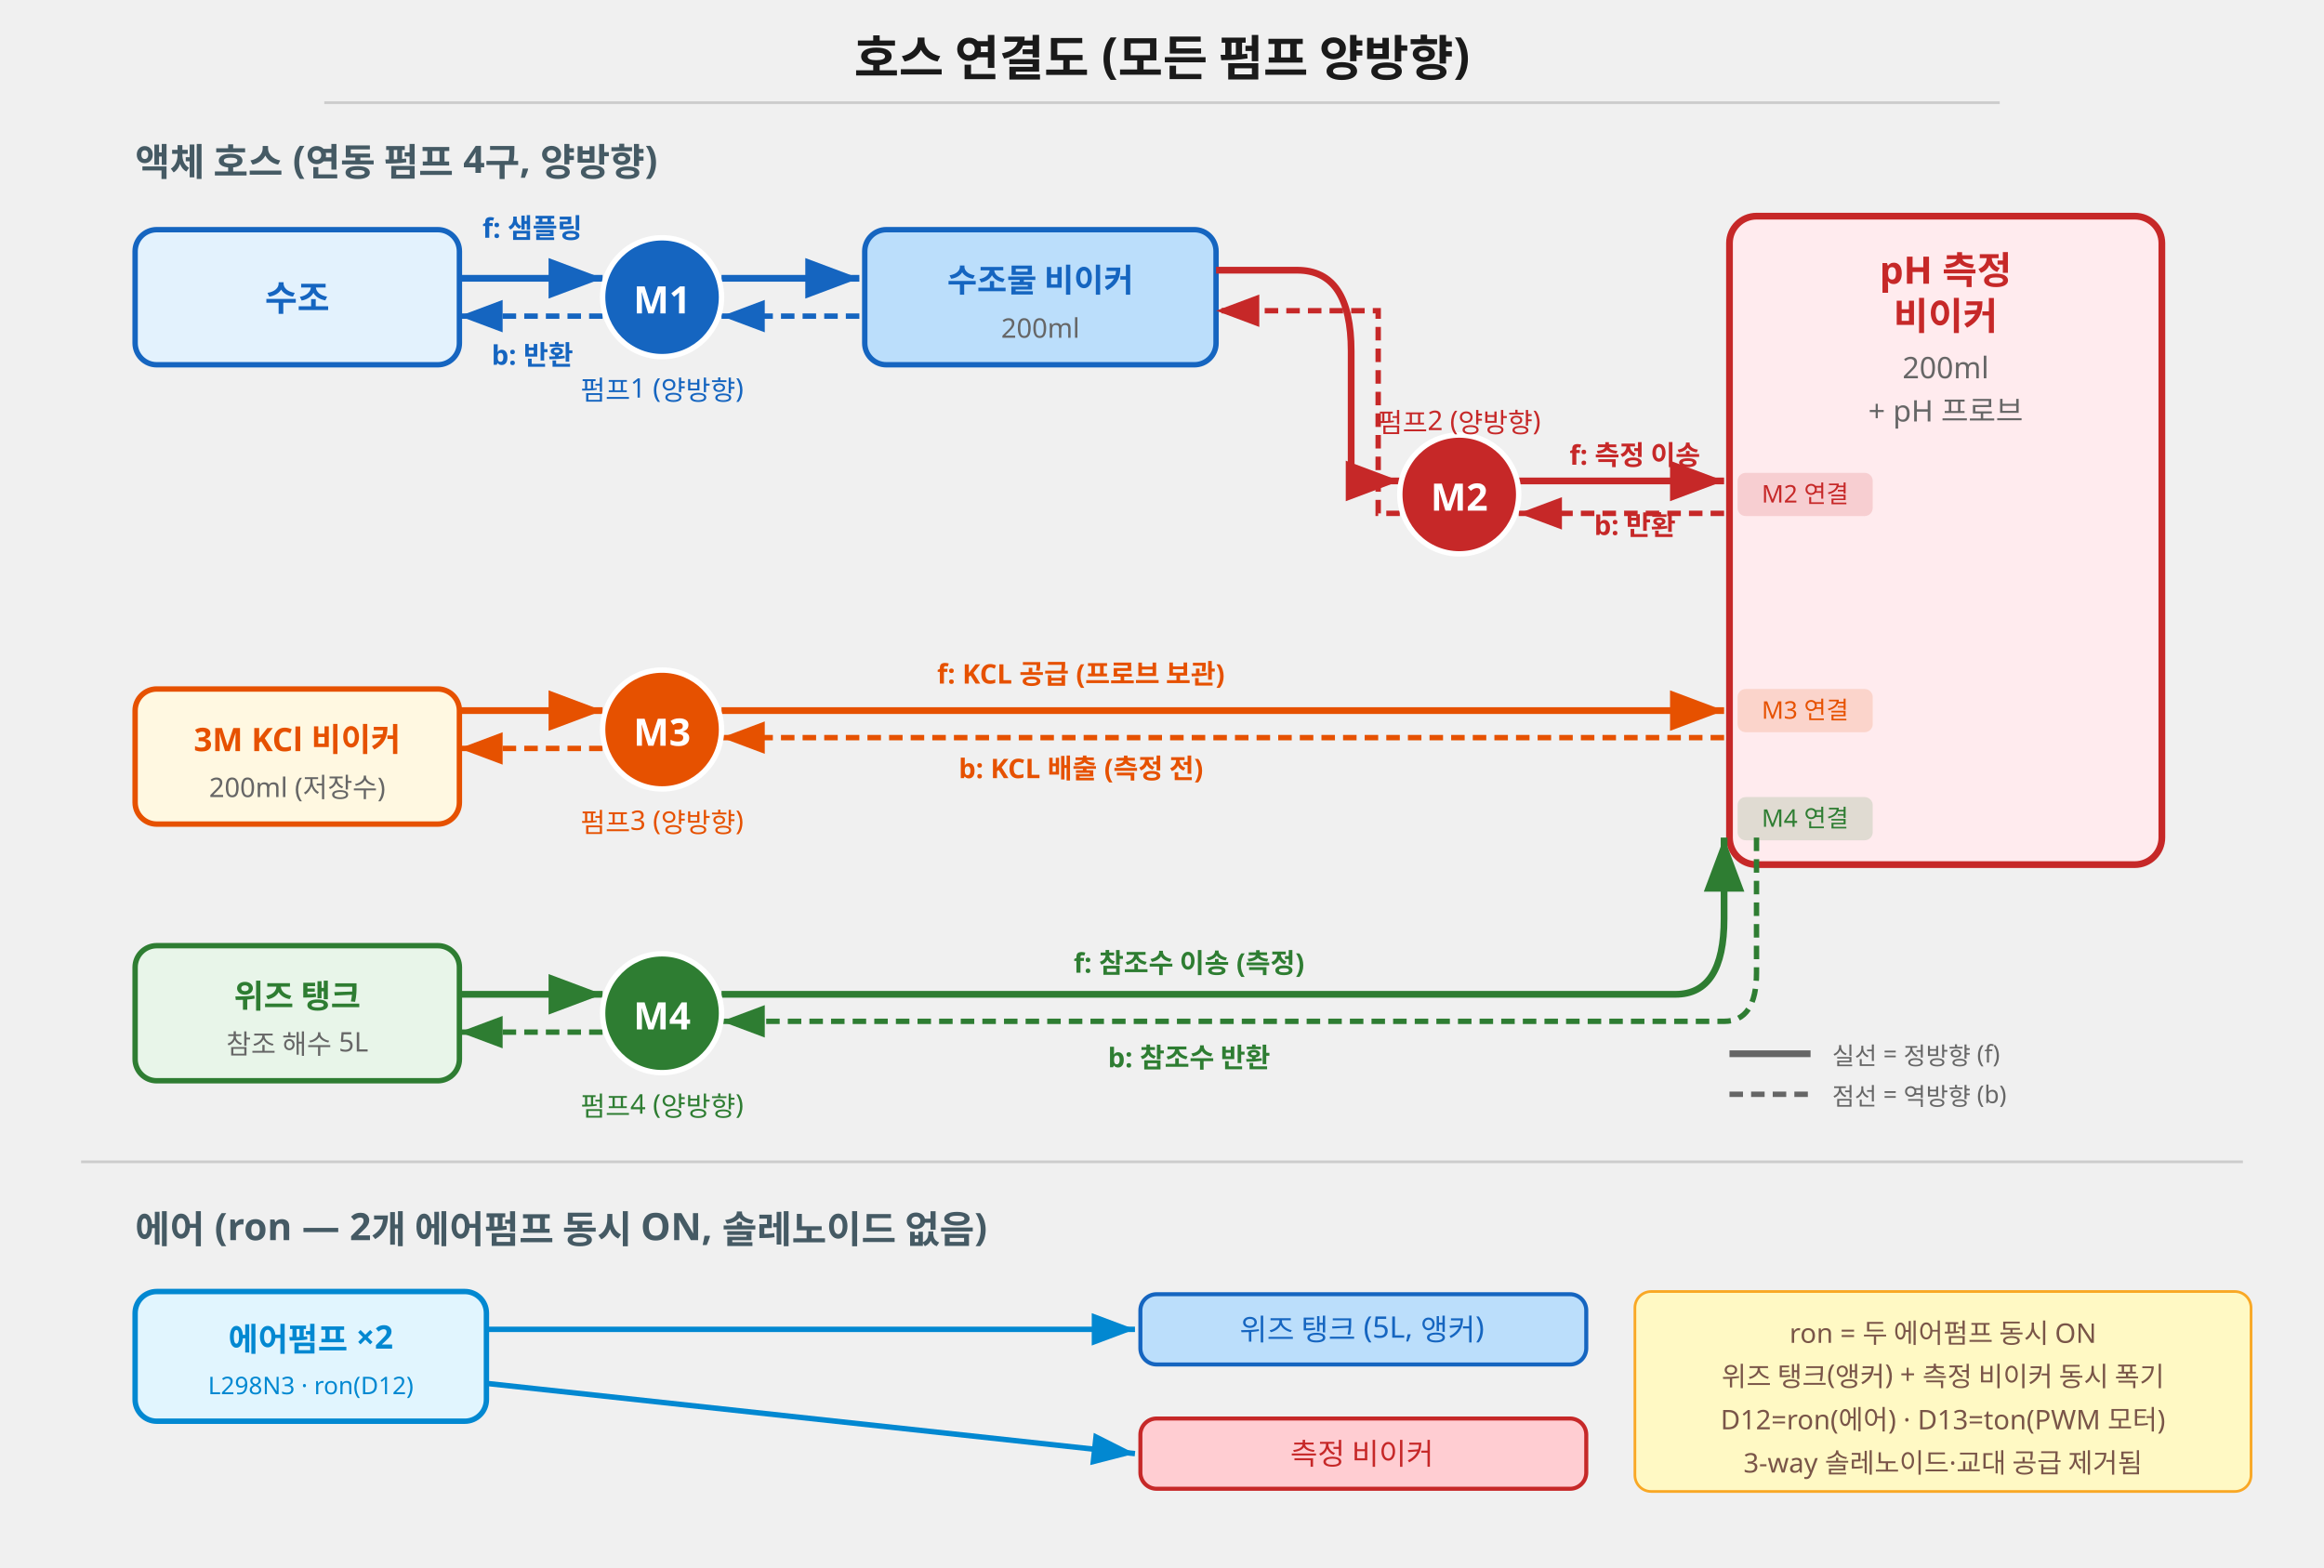
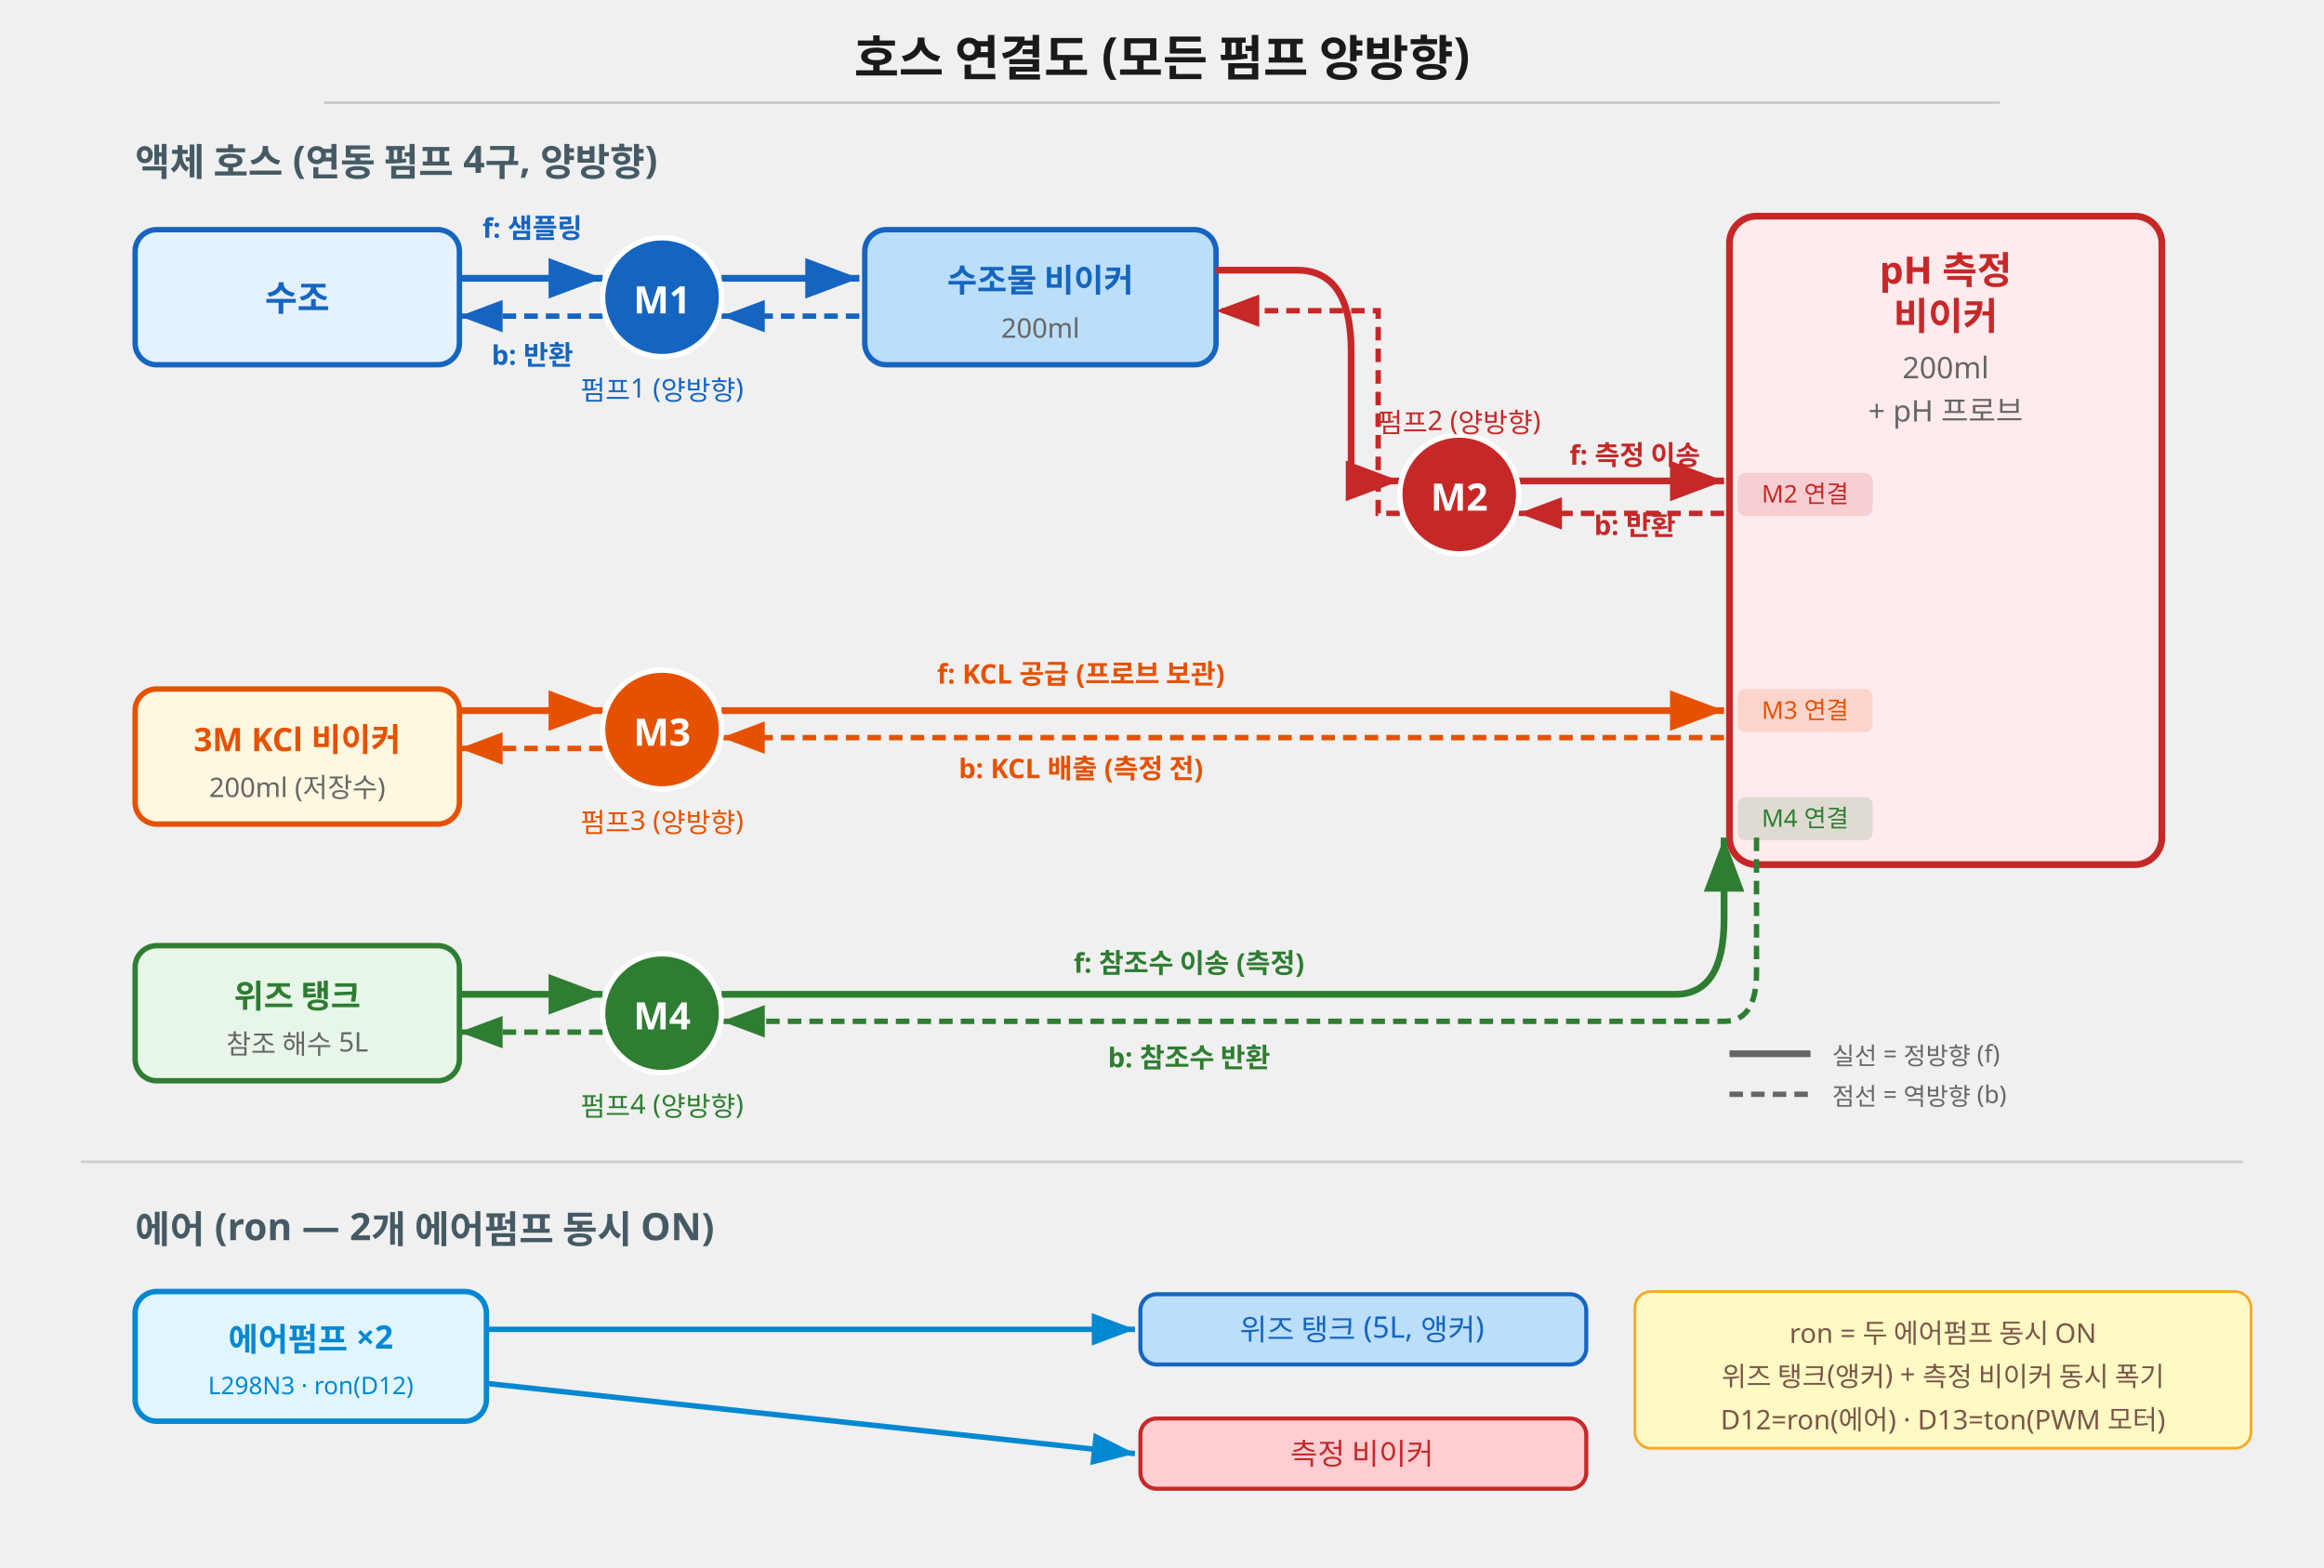
<svg xmlns="http://www.w3.org/2000/svg" viewBox="0 0 860 580" font-family="'Malgun Gothic', 'Apple SD Gothic Neo', sans-serif" font-size="12">
  <defs>
    <marker id="arr-b" markerWidth="8" markerHeight="6" refX="8" refY="3" orient="auto">
      <path d="M0,0 L8,3 L0,6 Z" fill="#1565C0" />
    </marker>
    <marker id="arr-b-rev" markerWidth="8" markerHeight="6" refX="0" refY="3" orient="auto">
      <path d="M8,0 L0,3 L8,6 Z" fill="#1565C0" />
    </marker>
    <marker id="arr-r" markerWidth="8" markerHeight="6" refX="8" refY="3" orient="auto">
      <path d="M0,0 L8,3 L0,6 Z" fill="#C62828" />
    </marker>
    <marker id="arr-r-rev" markerWidth="8" markerHeight="6" refX="0" refY="3" orient="auto">
      <path d="M8,0 L0,3 L8,6 Z" fill="#C62828" />
    </marker>
    <marker id="arr-o" markerWidth="8" markerHeight="6" refX="8" refY="3" orient="auto">
      <path d="M0,0 L8,3 L0,6 Z" fill="#E65100" />
    </marker>
    <marker id="arr-o-rev" markerWidth="8" markerHeight="6" refX="0" refY="3" orient="auto">
      <path d="M8,0 L0,3 L8,6 Z" fill="#E65100" />
    </marker>
    <marker id="arr-g" markerWidth="8" markerHeight="6" refX="8" refY="3" orient="auto">
      <path d="M0,0 L8,3 L0,6 Z" fill="#2E7D32" />
    </marker>
    <marker id="arr-g-rev" markerWidth="8" markerHeight="6" refX="0" refY="3" orient="auto">
      <path d="M8,0 L0,3 L8,6 Z" fill="#2E7D32" />
    </marker>
    <marker id="arr-air" markerWidth="8" markerHeight="6" refX="8" refY="3" orient="auto">
      <path d="M0,0 L8,3 L0,6 Z" fill="#0288D1" />
    </marker>
  </defs>
  <text x="430" y="28" text-anchor="middle" font-size="18" font-weight="bold" fill="#1a1a1a">호스 연결도 (모든 펌프 양방향)</text>
  <line x1="120" y1="38" x2="740" y2="38" stroke="#ccc" stroke-width="1" />
  <text x="50" y="65" font-size="14" font-weight="bold" fill="#455A64">액체 호스 (연동 펌프 4구, 양방향)</text>
  <rect x="640" y="80" width="160" height="240" rx="10" fill="#FFEBEE" stroke="#C62828" stroke-width="2.5" />
  <text x="720" y="105" text-anchor="middle" font-size="14" font-weight="bold" fill="#C62828">pH 측정</text>
  <text x="720" y="122" text-anchor="middle" font-size="14" font-weight="bold" fill="#C62828">비이커</text>
  <text x="720" y="140" text-anchor="middle" font-size="11" fill="#666">200ml</text>
  <text x="720" y="156" text-anchor="middle" font-size="11" fill="#666">+ pH 프로브</text>
  <rect x="643" y="175" width="50" height="16" rx="3" fill="#C62828" opacity="0.15" />
  <text x="668" y="186" text-anchor="middle" font-size="9" fill="#C62828">M2 연결</text>
  <rect x="643" y="255" width="50" height="16" rx="3" fill="#E65100" opacity="0.15" />
  <text x="668" y="266" text-anchor="middle" font-size="9" fill="#E65100">M3 연결</text>
  <rect x="643" y="295" width="50" height="16" rx="3" fill="#2E7D32" opacity="0.15" />
  <text x="668" y="306" text-anchor="middle" font-size="9" fill="#2E7D32">M4 연결</text>
  <rect x="50" y="85" width="120" height="50" rx="8" fill="#E3F2FD" stroke="#1565C0" stroke-width="2" />
  <text x="110" y="115" text-anchor="middle" font-size="13" font-weight="bold" fill="#1565C0">수조</text>
  <rect x="320" y="85" width="130" height="50" rx="8" fill="#BBDEFB" stroke="#1565C0" stroke-width="2" />
  <text x="385" y="108" text-anchor="middle" font-size="12" font-weight="bold" fill="#1565C0">수조물 비이커</text>
  <text x="385" y="125" text-anchor="middle" font-size="10" fill="#666">200ml</text>
  <line x1="170" y1="103" x2="223" y2="103" stroke="#1565C0" stroke-width="2.5" marker-end="url(#arr-b)" />
  <line x1="267" y1="103" x2="318" y2="103" stroke="#1565C0" stroke-width="2.5" marker-end="url(#arr-b)" />
  <line x1="223" y1="117" x2="170" y2="117" stroke="#1565C0" stroke-width="2" stroke-dasharray="5,3" marker-end="url(#arr-b)" />
  <line x1="318" y1="117" x2="267" y2="117" stroke="#1565C0" stroke-width="2" stroke-dasharray="5,3" marker-end="url(#arr-b)" />
  <circle cx="245" cy="110" r="22" fill="#1565C0" stroke="white" stroke-width="2" />
  <text x="245" y="116" text-anchor="middle" font-size="14" fill="white" font-weight="bold">M1</text>
  <text x="245" y="148" text-anchor="middle" font-size="10" fill="#1565C0">펌프1 (양방향)</text>
  <text x="197" y="88" text-anchor="middle" font-size="10" fill="#1565C0" font-weight="bold">f: 샘플링</text>
  <text x="197" y="135" text-anchor="middle" font-size="10" fill="#1565C0" font-weight="bold">b: 반환</text>
  <path d="M450,100 L480,100 Q500,100 500,130 L500,178 L518,178" fill="none" stroke="#C62828" stroke-width="2.5" marker-end="url(#arr-r)" />
  <path d="M562,178 L638,178" fill="none" stroke="#C62828" stroke-width="2.5" marker-end="url(#arr-r)" />
  <path d="M638,190 L562,190" fill="none" stroke="#C62828" stroke-width="2" stroke-dasharray="5,3" marker-end="url(#arr-r)" />
  <path d="M518,190 L510,190 Q510,145 510,115 L460,115 L450,115" fill="none" stroke="#C62828" stroke-width="2" stroke-dasharray="5,3" marker-end="url(#arr-r)" />
  <circle cx="540" cy="183" r="22" fill="#C62828" stroke="white" stroke-width="2" />
  <text x="540" y="189" text-anchor="middle" font-size="14" fill="white" font-weight="bold">M2</text>
  <text x="540" y="160" text-anchor="middle" font-size="10" fill="#C62828">펌프2 (양방향)</text>
  <text x="605" y="172" text-anchor="middle" font-size="10" fill="#C62828" font-weight="bold">f: 측정 이송</text>
  <text x="605" y="198" text-anchor="middle" font-size="10" fill="#C62828" font-weight="bold">b: 반환</text>
  <rect x="50" y="255" width="120" height="50" rx="8" fill="#FFF8E1" stroke="#E65100" stroke-width="2" />
  <text x="110" y="278" text-anchor="middle" font-size="12" font-weight="bold" fill="#E65100">3M KCl 비이커</text>
  <text x="110" y="295" text-anchor="middle" font-size="10" fill="#666">200ml (저장수)</text>
  <line x1="170" y1="263" x2="223" y2="263" stroke="#E65100" stroke-width="2.5" marker-end="url(#arr-o)" />
  <path d="M267,263 L638,263" fill="none" stroke="#E65100" stroke-width="2.5" marker-end="url(#arr-o)" />
  <line x1="223" y1="277" x2="170" y2="277" stroke="#E65100" stroke-width="2" stroke-dasharray="5,3" marker-end="url(#arr-o)" />
  <path d="M638,273 L267,273" fill="none" stroke="#E65100" stroke-width="2" stroke-dasharray="5,3" marker-end="url(#arr-o)" />
  <circle cx="245" cy="270" r="22" fill="#E65100" stroke="white" stroke-width="2" />
  <text x="245" y="276" text-anchor="middle" font-size="14" fill="white" font-weight="bold">M3</text>
  <text x="245" y="308" text-anchor="middle" font-size="10" fill="#E65100">펌프3 (양방향)</text>
  <text x="400" y="253" text-anchor="middle" font-size="10" fill="#E65100" font-weight="bold">f: KCL 공급 (프로브 보관)</text>
  <text x="400" y="288" text-anchor="middle" font-size="10" fill="#E65100" font-weight="bold">b: KCL 배출 (측정 전)</text>
  <rect x="50" y="350" width="120" height="50" rx="8" fill="#E8F5E9" stroke="#2E7D32" stroke-width="2" />
  <text x="110" y="373" text-anchor="middle" font-size="12" font-weight="bold" fill="#2E7D32">위즈 탱크</text>
  <text x="110" y="390" text-anchor="middle" font-size="10" fill="#666">참조 해수 5L</text>
  <line x1="170" y1="368" x2="223" y2="368" stroke="#2E7D32" stroke-width="2.5" marker-end="url(#arr-g)" />
  <path d="M267,368 L620,368 Q638,368 638,340 L638,310" fill="none" stroke="#2E7D32" stroke-width="2.5" marker-end="url(#arr-g)" />
  <line x1="223" y1="382" x2="170" y2="382" stroke="#2E7D32" stroke-width="2" stroke-dasharray="5,3" marker-end="url(#arr-g)" />
  <path d="M650,310 L650,360 Q650,378 638,378 L267,378" fill="none" stroke="#2E7D32" stroke-width="2" stroke-dasharray="5,3" marker-end="url(#arr-g)" />
  <circle cx="245" cy="375" r="22" fill="#2E7D32" stroke="white" stroke-width="2" />
  <text x="245" y="381" text-anchor="middle" font-size="14" fill="white" font-weight="bold">M4</text>
  <text x="245" y="413" text-anchor="middle" font-size="10" fill="#2E7D32">펌프4 (양방향)</text>
  <text x="440" y="360" text-anchor="middle" font-size="10" fill="#2E7D32" font-weight="bold">f: 참조수 이송 (측정)</text>
  <text x="440" y="395" text-anchor="middle" font-size="10" fill="#2E7D32" font-weight="bold">b: 참조수 반환</text>
  <line x1="30" y1="430" x2="830" y2="430" stroke="#ccc" stroke-width="1" />
-   <text x="50" y="460" font-size="14" font-weight="bold" fill="#455A64">에어 (ron — 2개 에어펌프 동시 ON, 솔레노이드 없음)</text>
+   <text x="50" y="460" font-size="14" font-weight="bold" fill="#455A64">에어 (ron — 2개 에어펌프 동시 ON)</text>
  <rect x="50" y="478" width="130" height="48" rx="8" fill="#E1F5FE" stroke="#0288D1" stroke-width="2" />
  <text x="115" y="500" text-anchor="middle" font-size="12" font-weight="bold" fill="#0288D1">에어펌프 ×2</text>
  <text x="115" y="516" text-anchor="middle" font-size="9" fill="#0288D1">L298N3 · ron(D12)</text>
  <line x1="180" y1="492" x2="420" y2="492" stroke="#0288D1" stroke-width="2" marker-end="url(#arr-air)" />
  <rect x="422" y="479" width="165" height="26" rx="6" fill="#BBDEFB" stroke="#1565C0" stroke-width="1.5" />
  <text x="504" y="496" text-anchor="middle" font-size="11" fill="#1565C0">위즈 탱크 (5L, 앵커)</text>
  <line x1="180" y1="512" x2="420" y2="538" stroke="#0288D1" stroke-width="2" marker-end="url(#arr-air)" />
  <rect x="422" y="525" width="165" height="26" rx="6" fill="#FFCDD2" stroke="#C62828" stroke-width="1.5" />
  <text x="504" y="542" text-anchor="middle" font-size="11" fill="#C62828">측정 비이커</text>
-   <rect x="605" y="478" width="228" height="74" rx="6" fill="#FFF9C4" stroke="#F9A825" stroke-width="1" />
+   <rect x="605" y="478" width="228" height="58" rx="6" fill="#FFF9C4" stroke="#F9A825" stroke-width="1" />
  <text x="719" y="497" text-anchor="middle" font-size="10" fill="#795548">ron = 두 에어펌프 동시 ON</text>
  <text x="719" y="513" text-anchor="middle" font-size="10" fill="#795548">위즈 탱크(앵커) + 측정 비이커 동시 폭기</text>
  <text x="719" y="529" text-anchor="middle" font-size="10" fill="#795548">D12=ron(에어) · D13=ton(PWM 모터)</text>
-   <text x="719" y="545" text-anchor="middle" font-size="10" fill="#795548">3-way 솔레노이드·교대 공급 제거됨</text>
  <line x1="640" y1="390" x2="670" y2="390" stroke="#666" stroke-width="2.5" />
  <text x="678" y="394" font-size="9" fill="#666">실선 = 정방향 (f)</text>
  <line x1="640" y1="405" x2="670" y2="405" stroke="#666" stroke-width="2" stroke-dasharray="5,3" />
  <text x="678" y="409" font-size="9" fill="#666">점선 = 역방향 (b)</text>
</svg>
